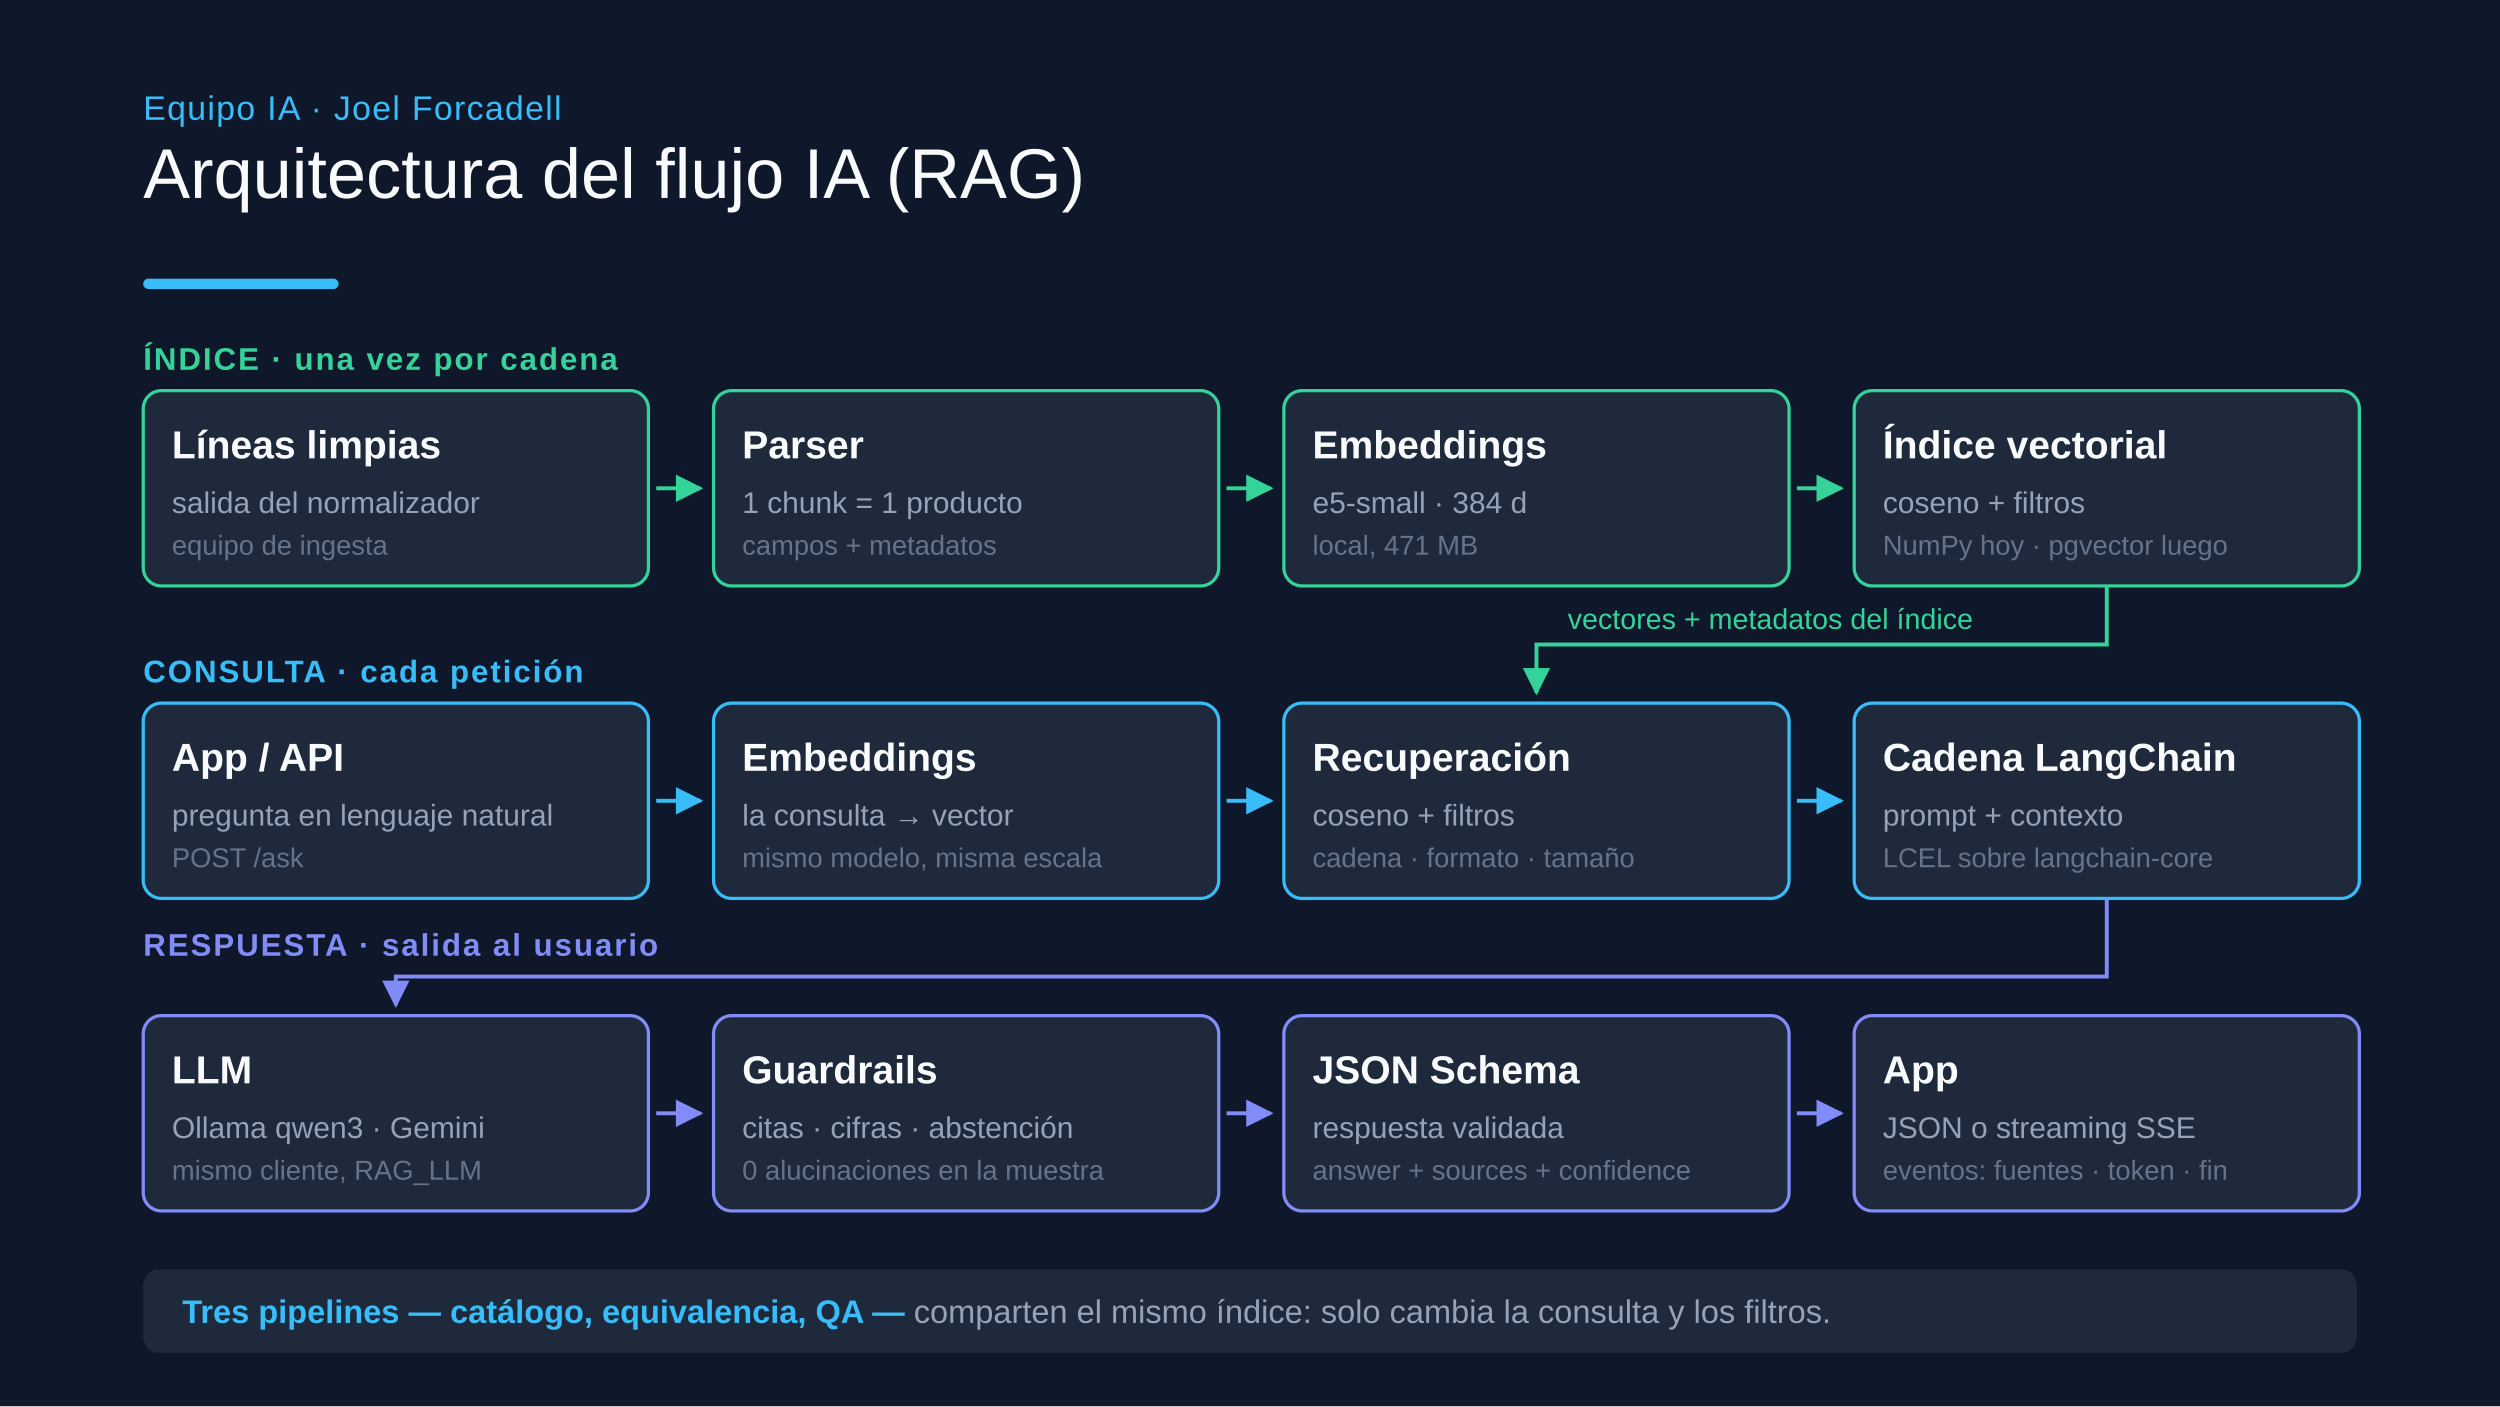
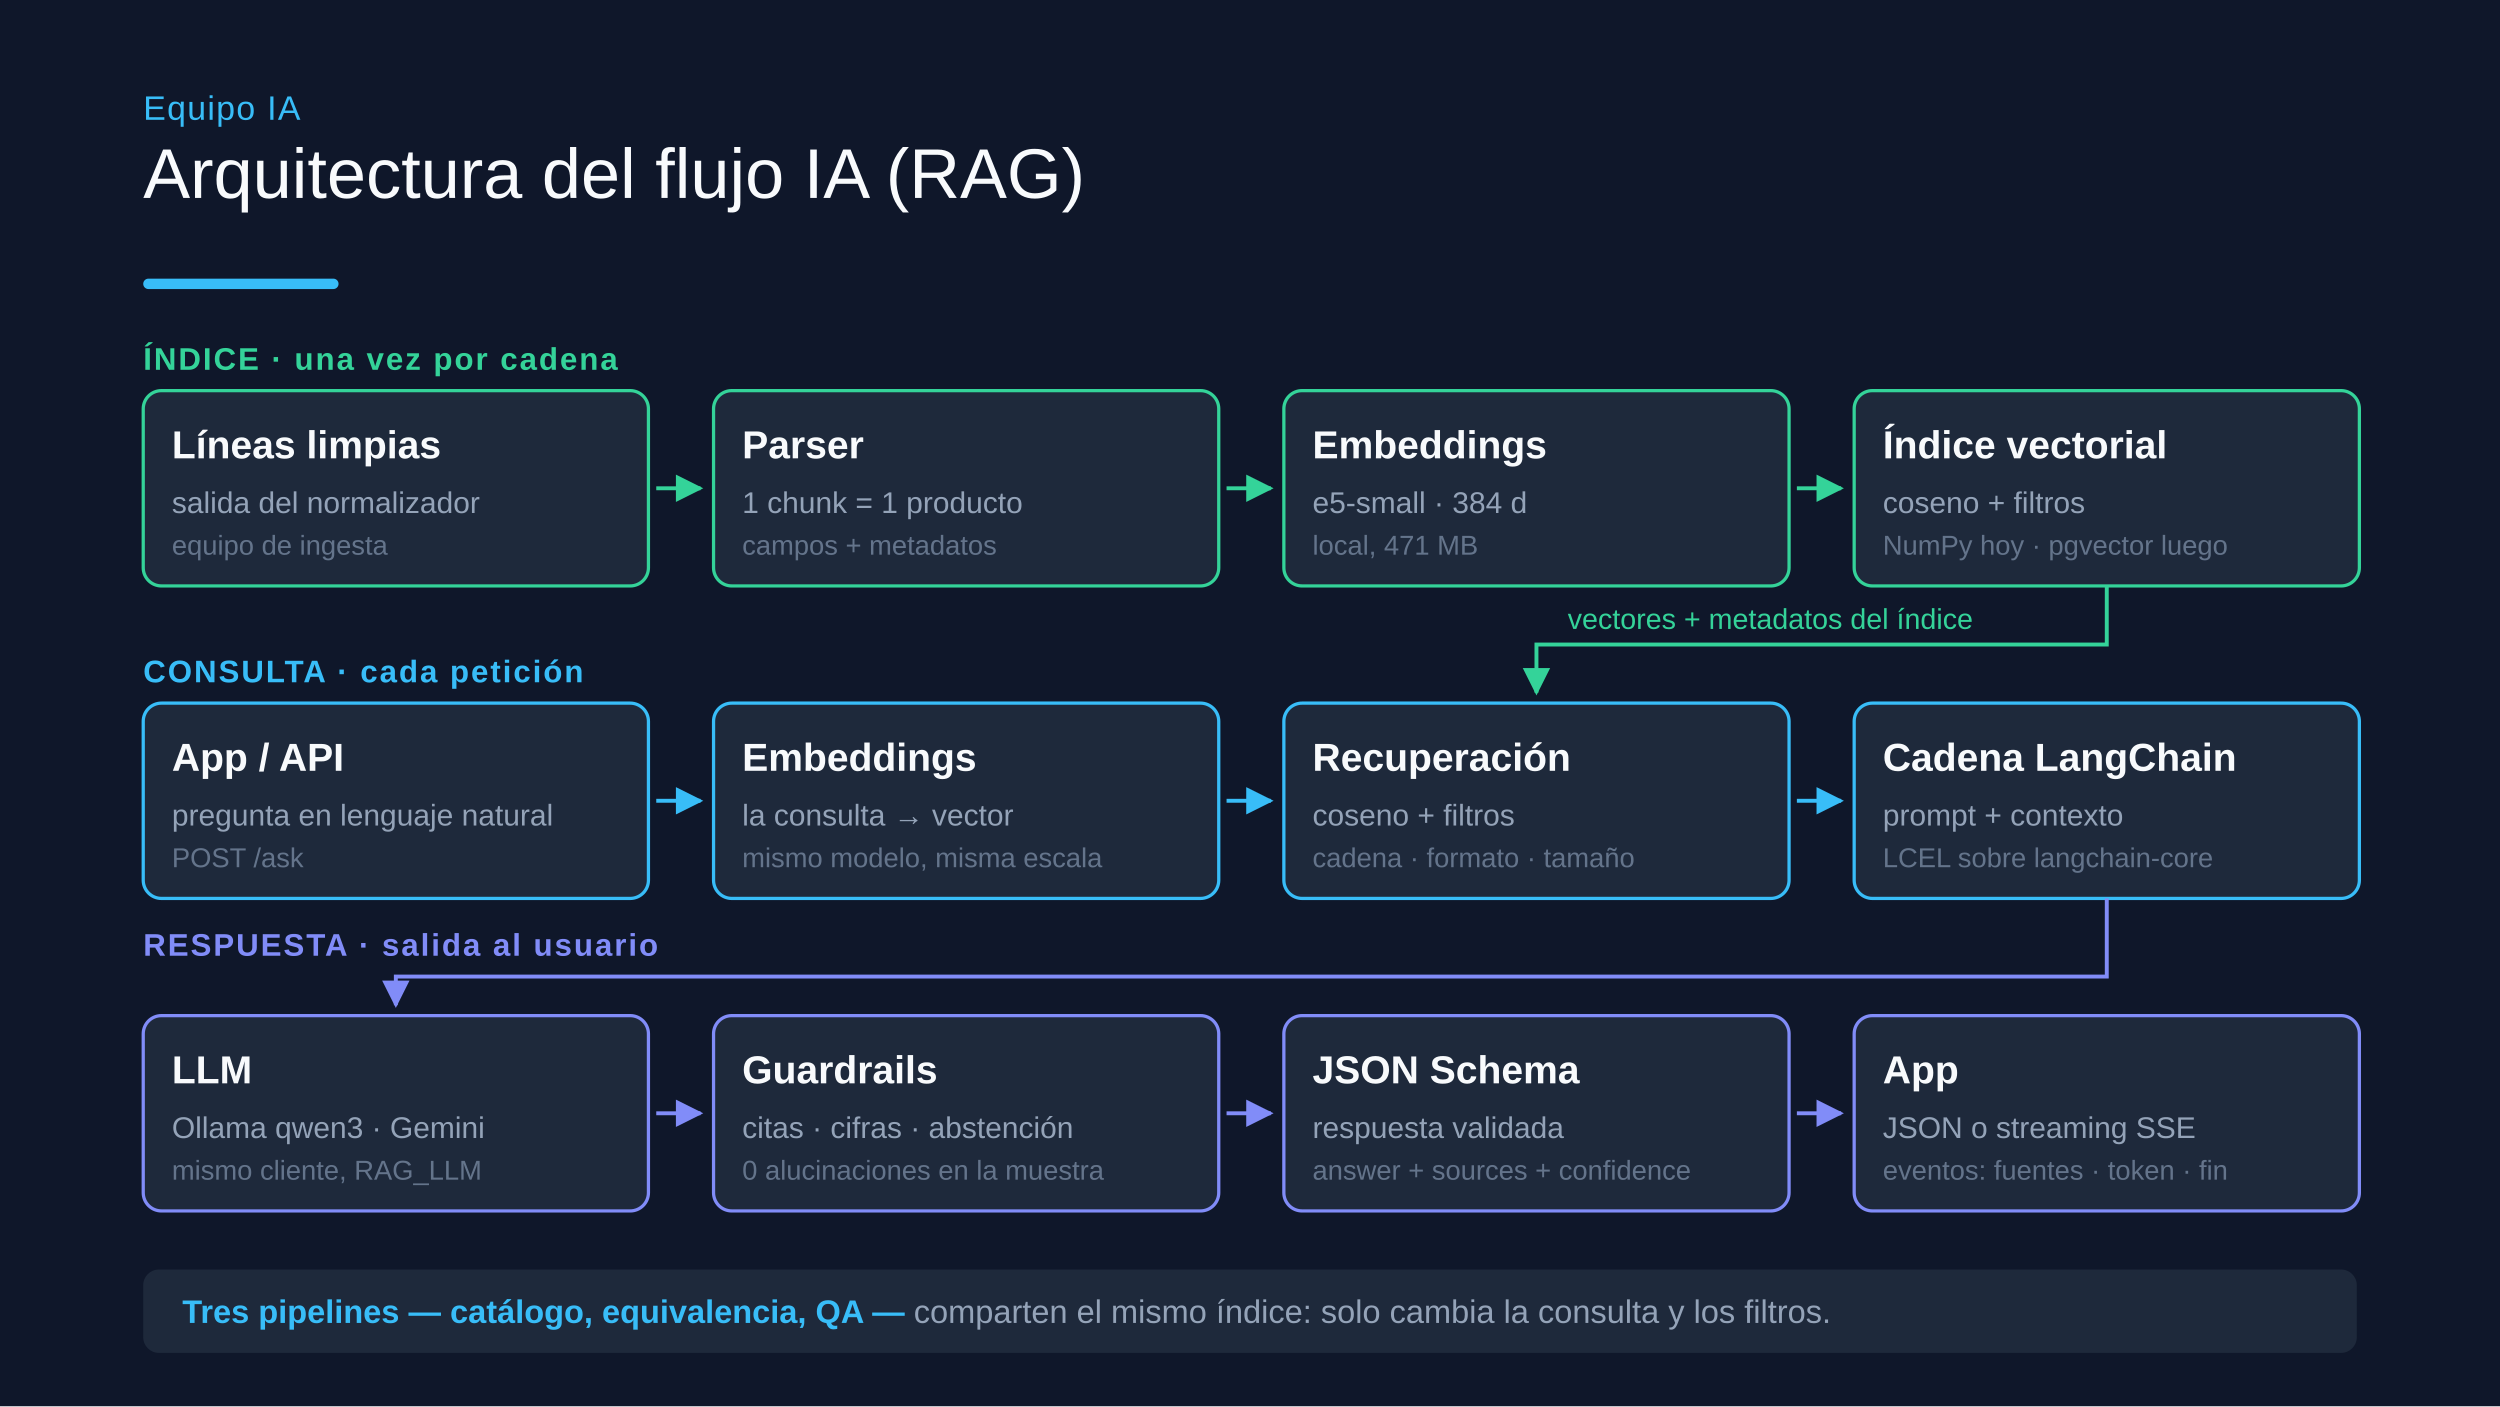
<svg xmlns="http://www.w3.org/2000/svg" width="1920" height="1080" viewBox="0 0 1920 1080">
  <defs>
    <marker id="p-34D399" viewBox="0 0 10 10" refX="9" refY="5" markerWidth="7" markerHeight="7" orient="auto-start-reverse">
      <path d="M 0 0 L 10 5 L 0 10 z" fill="#34D399" />
    </marker>
    <marker id="p-38BDF8" viewBox="0 0 10 10" refX="9" refY="5" markerWidth="7" markerHeight="7" orient="auto-start-reverse">
      <path d="M 0 0 L 10 5 L 0 10 z" fill="#38BDF8" />
    </marker>
    <marker id="p-818CF8" viewBox="0 0 10 10" refX="9" refY="5" markerWidth="7" markerHeight="7" orient="auto-start-reverse">
      <path d="M 0 0 L 10 5 L 0 10 z" fill="#818CF8" />
    </marker>
  </defs>
  <rect width="1920" height="1080" fill="#0F172A" />
-   <text x="110" y="92" font-family="Arial, Helvetica, sans-serif" font-size="26" fill="#38BDF8" letter-spacing="1">Equipo IA · Joel Forcadell</text>
+   <text x="110" y="92" font-family="Arial, Helvetica, sans-serif" font-size="26" fill="#38BDF8" letter-spacing="1">Equipo IA</text>
  <text x="110" y="152" font-family="Arial, Helvetica, sans-serif" font-size="54" fill="#F8FAFC">Arquitectura del flujo IA (RAG)</text>
  <rect x="110" y="214" width="150" height="8" rx="4" fill="#38BDF8" />
  <text x="110" y="284" font-family="Arial, Helvetica, sans-serif" font-size="24" font-weight="bold" letter-spacing="1.5" fill="#34D399">ÍNDICE · una vez por cadena</text>
  <rect x="110" y="300" width="388" height="150" rx="14" fill="#1E293B" stroke="#34D399" stroke-width="2.5" />
  <text x="132" y="352" font-family="Arial, Helvetica, sans-serif" font-size="30" font-weight="bold" fill="#F8FAFC">Líneas limpias</text>
  <text x="132" y="394" font-family="Arial, Helvetica, sans-serif" font-size="23" fill="#94A3B8">salida del normalizador</text>
  <text x="132" y="426" font-family="Arial, Helvetica, sans-serif" font-size="21" fill="#64748B">equipo de ingesta</text>
  <line x1="504" y1="375.0" x2="538" y2="375.0" stroke="#34D399" stroke-width="3" marker-end="url(#p-34D399)" />
  <rect x="548" y="300" width="388" height="150" rx="14" fill="#1E293B" stroke="#34D399" stroke-width="2.5" />
  <text x="570" y="352" font-family="Arial, Helvetica, sans-serif" font-size="30" font-weight="bold" fill="#F8FAFC">Parser</text>
  <text x="570" y="394" font-family="Arial, Helvetica, sans-serif" font-size="23" fill="#94A3B8">1 chunk = 1 producto</text>
  <text x="570" y="426" font-family="Arial, Helvetica, sans-serif" font-size="21" fill="#64748B">campos + metadatos</text>
  <line x1="942" y1="375.0" x2="976" y2="375.0" stroke="#34D399" stroke-width="3" marker-end="url(#p-34D399)" />
  <rect x="986" y="300" width="388" height="150" rx="14" fill="#1E293B" stroke="#34D399" stroke-width="2.5" />
  <text x="1008" y="352" font-family="Arial, Helvetica, sans-serif" font-size="30" font-weight="bold" fill="#F8FAFC">Embeddings</text>
  <text x="1008" y="394" font-family="Arial, Helvetica, sans-serif" font-size="23" fill="#94A3B8">e5-small · 384 d</text>
  <text x="1008" y="426" font-family="Arial, Helvetica, sans-serif" font-size="21" fill="#64748B">local, 471 MB</text>
  <line x1="1380" y1="375.0" x2="1414" y2="375.0" stroke="#34D399" stroke-width="3" marker-end="url(#p-34D399)" />
  <rect x="1424" y="300" width="388" height="150" rx="14" fill="#1E293B" stroke="#34D399" stroke-width="2.5" />
  <text x="1446" y="352" font-family="Arial, Helvetica, sans-serif" font-size="30" font-weight="bold" fill="#F8FAFC">Índice vectorial</text>
  <text x="1446" y="394" font-family="Arial, Helvetica, sans-serif" font-size="23" fill="#94A3B8">coseno + filtros</text>
  <text x="1446" y="426" font-family="Arial, Helvetica, sans-serif" font-size="21" fill="#64748B">NumPy hoy · pgvector luego</text>
  <text x="110" y="524" font-family="Arial, Helvetica, sans-serif" font-size="24" font-weight="bold" letter-spacing="1.5" fill="#38BDF8">CONSULTA · cada petición</text>
  <rect x="110" y="540" width="388" height="150" rx="14" fill="#1E293B" stroke="#38BDF8" stroke-width="2.5" />
  <text x="132" y="592" font-family="Arial, Helvetica, sans-serif" font-size="30" font-weight="bold" fill="#F8FAFC">App / API</text>
  <text x="132" y="634" font-family="Arial, Helvetica, sans-serif" font-size="23" fill="#94A3B8">pregunta en lenguaje natural</text>
  <text x="132" y="666" font-family="Arial, Helvetica, sans-serif" font-size="21" fill="#64748B">POST /ask</text>
  <line x1="504" y1="615.0" x2="538" y2="615.0" stroke="#38BDF8" stroke-width="3" marker-end="url(#p-38BDF8)" />
  <rect x="548" y="540" width="388" height="150" rx="14" fill="#1E293B" stroke="#38BDF8" stroke-width="2.5" />
  <text x="570" y="592" font-family="Arial, Helvetica, sans-serif" font-size="30" font-weight="bold" fill="#F8FAFC">Embeddings</text>
  <text x="570" y="634" font-family="Arial, Helvetica, sans-serif" font-size="23" fill="#94A3B8">la consulta → vector</text>
  <text x="570" y="666" font-family="Arial, Helvetica, sans-serif" font-size="21" fill="#64748B">mismo modelo, misma escala</text>
  <line x1="942" y1="615.0" x2="976" y2="615.0" stroke="#38BDF8" stroke-width="3" marker-end="url(#p-38BDF8)" />
  <rect x="986" y="540" width="388" height="150" rx="14" fill="#1E293B" stroke="#38BDF8" stroke-width="2.5" />
  <text x="1008" y="592" font-family="Arial, Helvetica, sans-serif" font-size="30" font-weight="bold" fill="#F8FAFC">Recuperación</text>
  <text x="1008" y="634" font-family="Arial, Helvetica, sans-serif" font-size="23" fill="#94A3B8">coseno + filtros</text>
  <text x="1008" y="666" font-family="Arial, Helvetica, sans-serif" font-size="21" fill="#64748B">cadena · formato · tamaño</text>
  <line x1="1380" y1="615.0" x2="1414" y2="615.0" stroke="#38BDF8" stroke-width="3" marker-end="url(#p-38BDF8)" />
  <rect x="1424" y="540" width="388" height="150" rx="14" fill="#1E293B" stroke="#38BDF8" stroke-width="2.5" />
  <text x="1446" y="592" font-family="Arial, Helvetica, sans-serif" font-size="30" font-weight="bold" fill="#F8FAFC">Cadena LangChain</text>
  <text x="1446" y="634" font-family="Arial, Helvetica, sans-serif" font-size="23" fill="#94A3B8">prompt + contexto</text>
  <text x="1446" y="666" font-family="Arial, Helvetica, sans-serif" font-size="21" fill="#64748B">LCEL sobre langchain-core</text>
  <text x="110" y="734" font-family="Arial, Helvetica, sans-serif" font-size="24" font-weight="bold" letter-spacing="1.5" fill="#818CF8">RESPUESTA · salida al usuario</text>
  <rect x="110" y="780" width="388" height="150" rx="14" fill="#1E293B" stroke="#818CF8" stroke-width="2.5" />
  <text x="132" y="832" font-family="Arial, Helvetica, sans-serif" font-size="30" font-weight="bold" fill="#F8FAFC">LLM</text>
  <text x="132" y="874" font-family="Arial, Helvetica, sans-serif" font-size="23" fill="#94A3B8">Ollama qwen3 · Gemini</text>
  <text x="132" y="906" font-family="Arial, Helvetica, sans-serif" font-size="21" fill="#64748B">mismo cliente, RAG_LLM</text>
  <line x1="504" y1="855.0" x2="538" y2="855.0" stroke="#818CF8" stroke-width="3" marker-end="url(#p-818CF8)" />
  <rect x="548" y="780" width="388" height="150" rx="14" fill="#1E293B" stroke="#818CF8" stroke-width="2.5" />
  <text x="570" y="832" font-family="Arial, Helvetica, sans-serif" font-size="30" font-weight="bold" fill="#F8FAFC">Guardrails</text>
  <text x="570" y="874" font-family="Arial, Helvetica, sans-serif" font-size="23" fill="#94A3B8">citas · cifras · abstención</text>
  <text x="570" y="906" font-family="Arial, Helvetica, sans-serif" font-size="21" fill="#64748B">0 alucinaciones en la muestra</text>
  <line x1="942" y1="855.0" x2="976" y2="855.0" stroke="#818CF8" stroke-width="3" marker-end="url(#p-818CF8)" />
  <rect x="986" y="780" width="388" height="150" rx="14" fill="#1E293B" stroke="#818CF8" stroke-width="2.5" />
  <text x="1008" y="832" font-family="Arial, Helvetica, sans-serif" font-size="30" font-weight="bold" fill="#F8FAFC">JSON Schema</text>
  <text x="1008" y="874" font-family="Arial, Helvetica, sans-serif" font-size="23" fill="#94A3B8">respuesta validada</text>
  <text x="1008" y="906" font-family="Arial, Helvetica, sans-serif" font-size="21" fill="#64748B">answer + sources + confidence</text>
  <line x1="1380" y1="855.0" x2="1414" y2="855.0" stroke="#818CF8" stroke-width="3" marker-end="url(#p-818CF8)" />
  <rect x="1424" y="780" width="388" height="150" rx="14" fill="#1E293B" stroke="#818CF8" stroke-width="2.5" />
  <text x="1446" y="832" font-family="Arial, Helvetica, sans-serif" font-size="30" font-weight="bold" fill="#F8FAFC">App</text>
  <text x="1446" y="874" font-family="Arial, Helvetica, sans-serif" font-size="23" fill="#94A3B8">JSON o streaming SSE</text>
  <text x="1446" y="906" font-family="Arial, Helvetica, sans-serif" font-size="21" fill="#64748B">eventos: fuentes · token · fin</text>
  <path d="M 1618.0 450 V 495 H 1180.0 V 532" fill="none" stroke="#34D399" stroke-width="3" marker-end="url(#p-34D399)" />
  <text x="1204.0" y="483" font-family="Arial, Helvetica, sans-serif" font-size="22" fill="#34D399">vectores + metadatos del índice</text>
  <path d="M 1618.0 690 V 750 H 304.0 V 772" fill="none" stroke="#818CF8" stroke-width="3" marker-end="url(#p-818CF8)" />
  <rect x="110" y="975" width="1700" height="64" rx="12" fill="#1E293B" />
  <text x="140" y="1016" font-family="Arial, Helvetica, sans-serif" font-size="25">
    <tspan fill="#38BDF8" font-weight="bold">Tres pipelines — catálogo, equivalencia, QA — </tspan>
    <tspan fill="#94A3B8">comparten el mismo índice: solo cambia la consulta y los filtros.</tspan>
  </text>
</svg>
